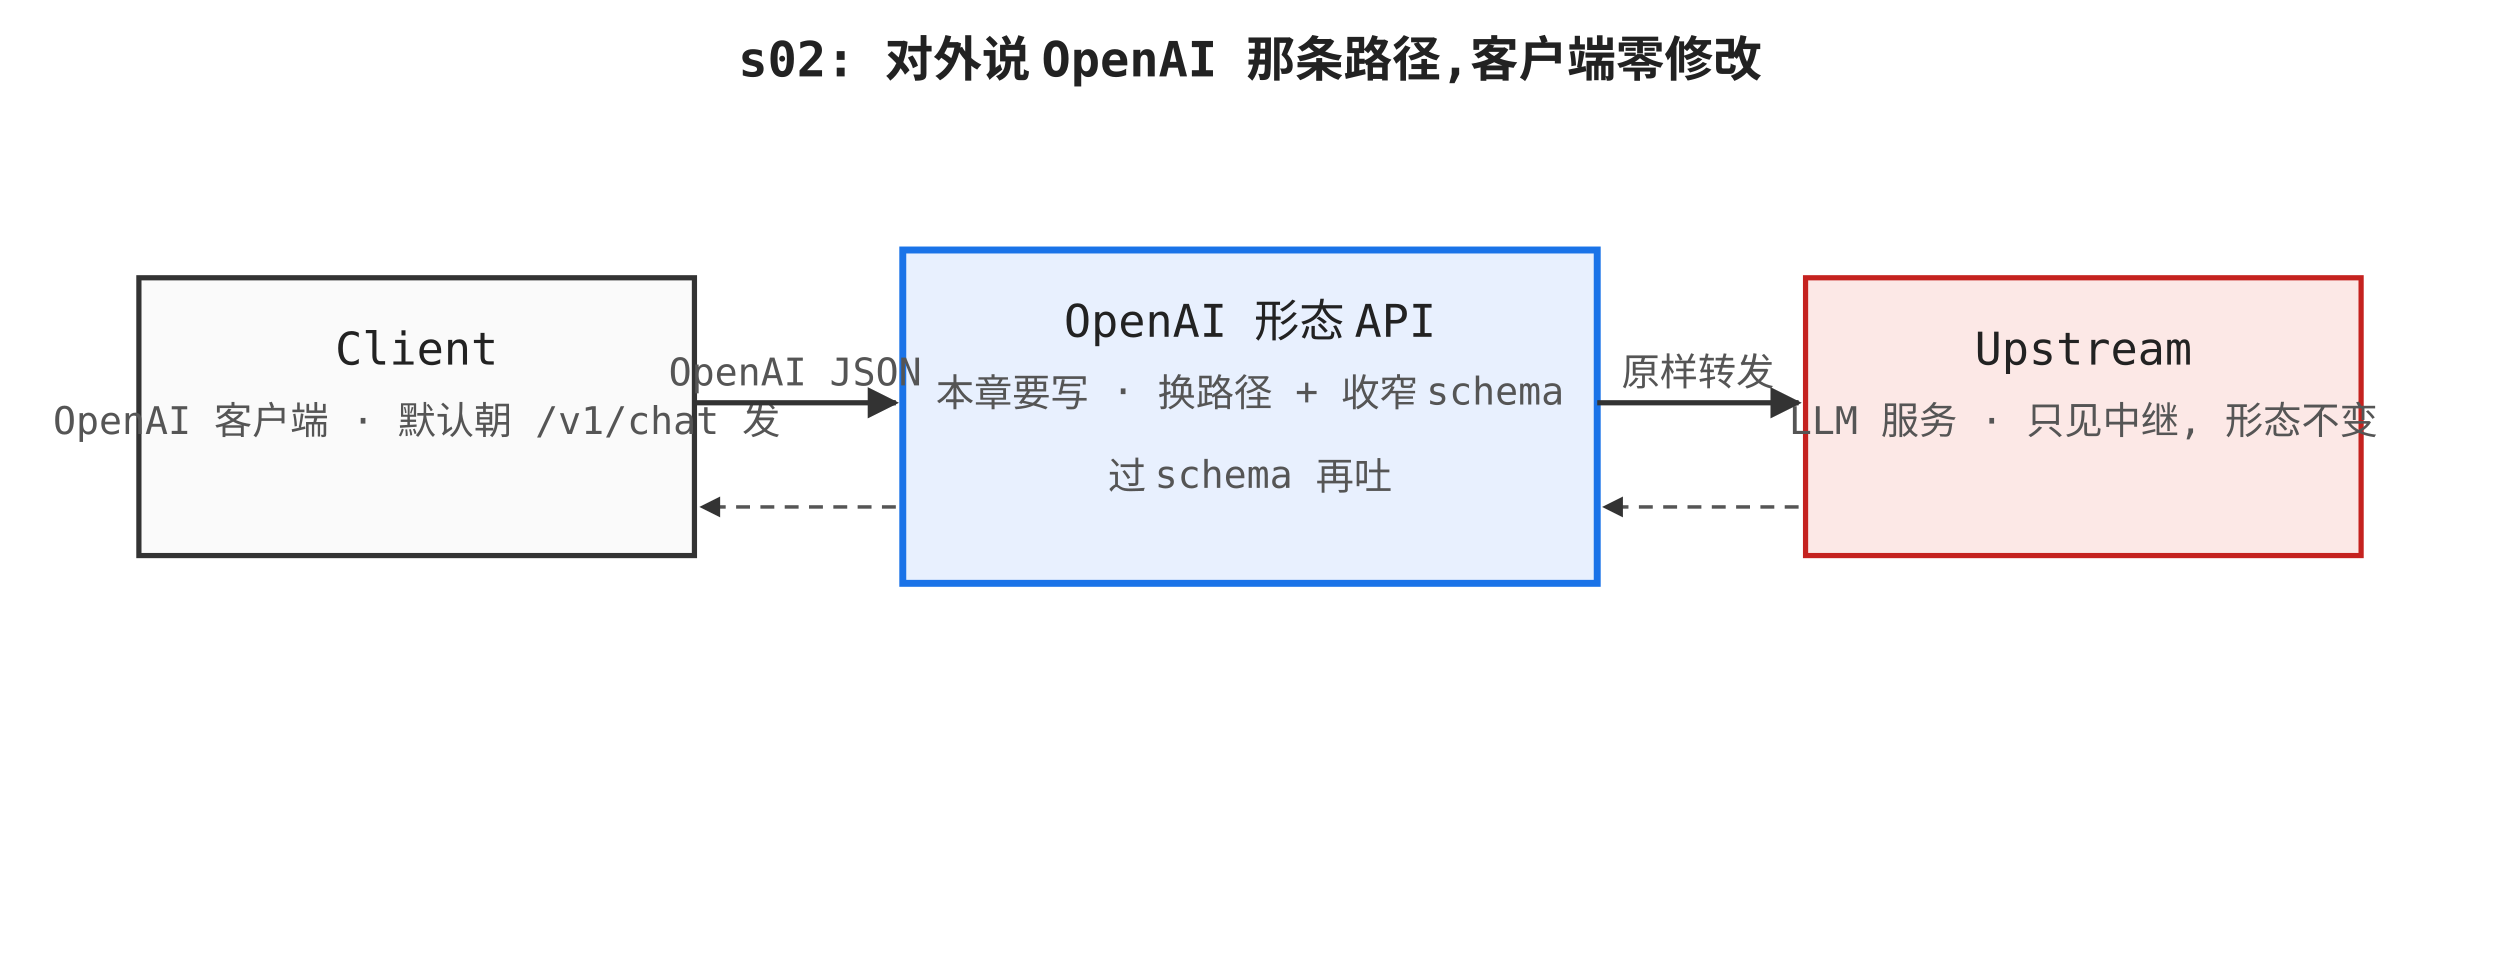
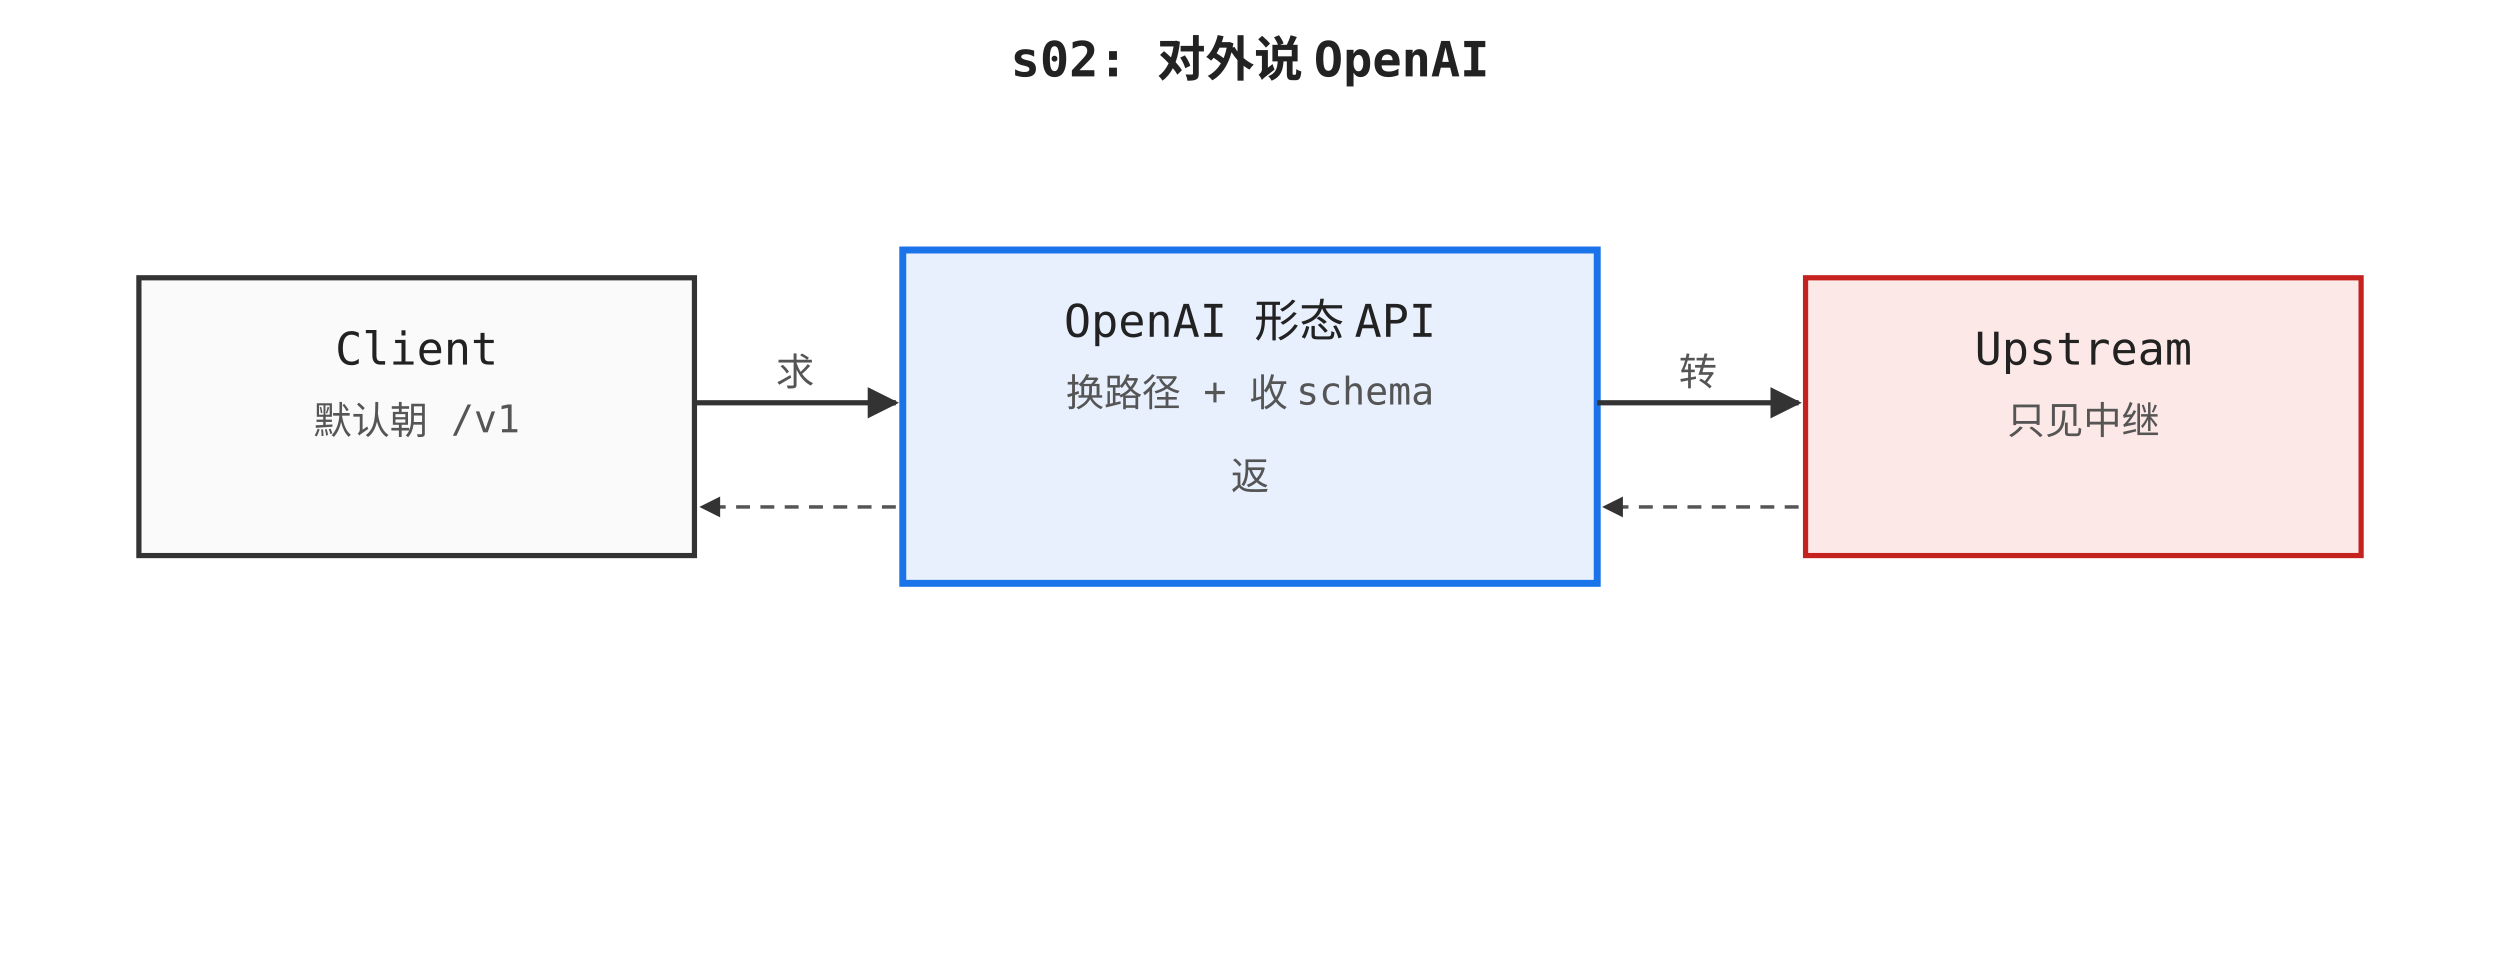
<svg xmlns="http://www.w3.org/2000/svg" viewBox="0 0 720 280" font-family="monospace">
  <style>
    .client   { fill: #fafafa; stroke: #333;    stroke-width: 1.5; }
    .gateway  { fill: #e8f0fe; stroke: #1a73e8; stroke-width: 2;   }
    .upstream { fill: #fce8e6; stroke: #c5221f; stroke-width: 1.5; }
    .title    { font-size: 14px; font-weight: bold; fill: #222; }
    .label    { font-size: 13px; fill: #222; }
    .small    { font-size: 11px; fill: #555; }
    .arrow    { stroke: #333; stroke-width: 1.5; fill: none; marker-end: url(#arrow); }
    .arrowR   { stroke: #555; stroke-width: 1;   fill: none; marker-end: url(#arrow); stroke-dasharray: 4 3; }
  </style>
  <defs>
    <marker id="arrow" viewBox="0 0 10 10" refX="9" refY="5" markerWidth="6" markerHeight="6" orient="auto">
      <path d="M0,0 L10,5 L0,10 z" fill="#333" />
    </marker>
  </defs>
-   <text x="360" y="22" text-anchor="middle" class="title">s02: 对外说 OpenAI 那条路径,客户端零修改</text>
+   <text x="360" y="22" text-anchor="middle" class="title">s02: 对外说 OpenAI</text>
  <rect class="client" x="40" y="80" width="160" height="80" />
  <text x="120" y="105" text-anchor="middle" class="label">Client</text>
-   <text x="120" y="125" text-anchor="middle" class="small">OpenAI 客户端 · 默认朝 /v1/chat 发</text>
+   <text x="120" y="125" text-anchor="middle" class="small">默认朝 /v1</text>
  <rect class="gateway" x="260" y="72" width="200" height="96" />
  <text x="360" y="97" text-anchor="middle" class="label">OpenAI 形态 API</text>
-   <text x="360" y="117" text-anchor="middle" class="small">本章要写 · 换路径 + 收窄 schema</text>
+   <text x="360" y="117" text-anchor="middle" class="small">换路径 + 收 schema</text>
  <rect class="upstream" x="520" y="80" width="160" height="80" />
  <text x="600" y="105" text-anchor="middle" class="label">Upstream</text>
-   <text x="600" y="125" text-anchor="middle" class="small">LLM 服务 · 只见中继, 形态不变</text>
+   <text x="600" y="125" text-anchor="middle" class="small">只见中继</text>
  <line class="arrow" x1="200" y1="116" x2="258" y2="116" />
-   <text x="229" y="111" text-anchor="middle" class="small">OpenAI JSON</text>
+   <text x="229" y="111" text-anchor="middle" class="small">求</text>
  <line class="arrow" x1="460" y1="116" x2="518" y2="116" />
-   <text x="489" y="111" text-anchor="middle" class="small">原样转发</text>
+   <text x="489" y="111" text-anchor="middle" class="small">转</text>
  <line class="arrowR" x1="518" y1="146" x2="462" y2="146" />
  <line class="arrowR" x1="258" y1="146" x2="202" y2="146" />
-   <text x="360" y="141" text-anchor="middle" class="small">过 schema 再吐</text>
+   <text x="360" y="141" text-anchor="middle" class="small">返</text>
</svg>
